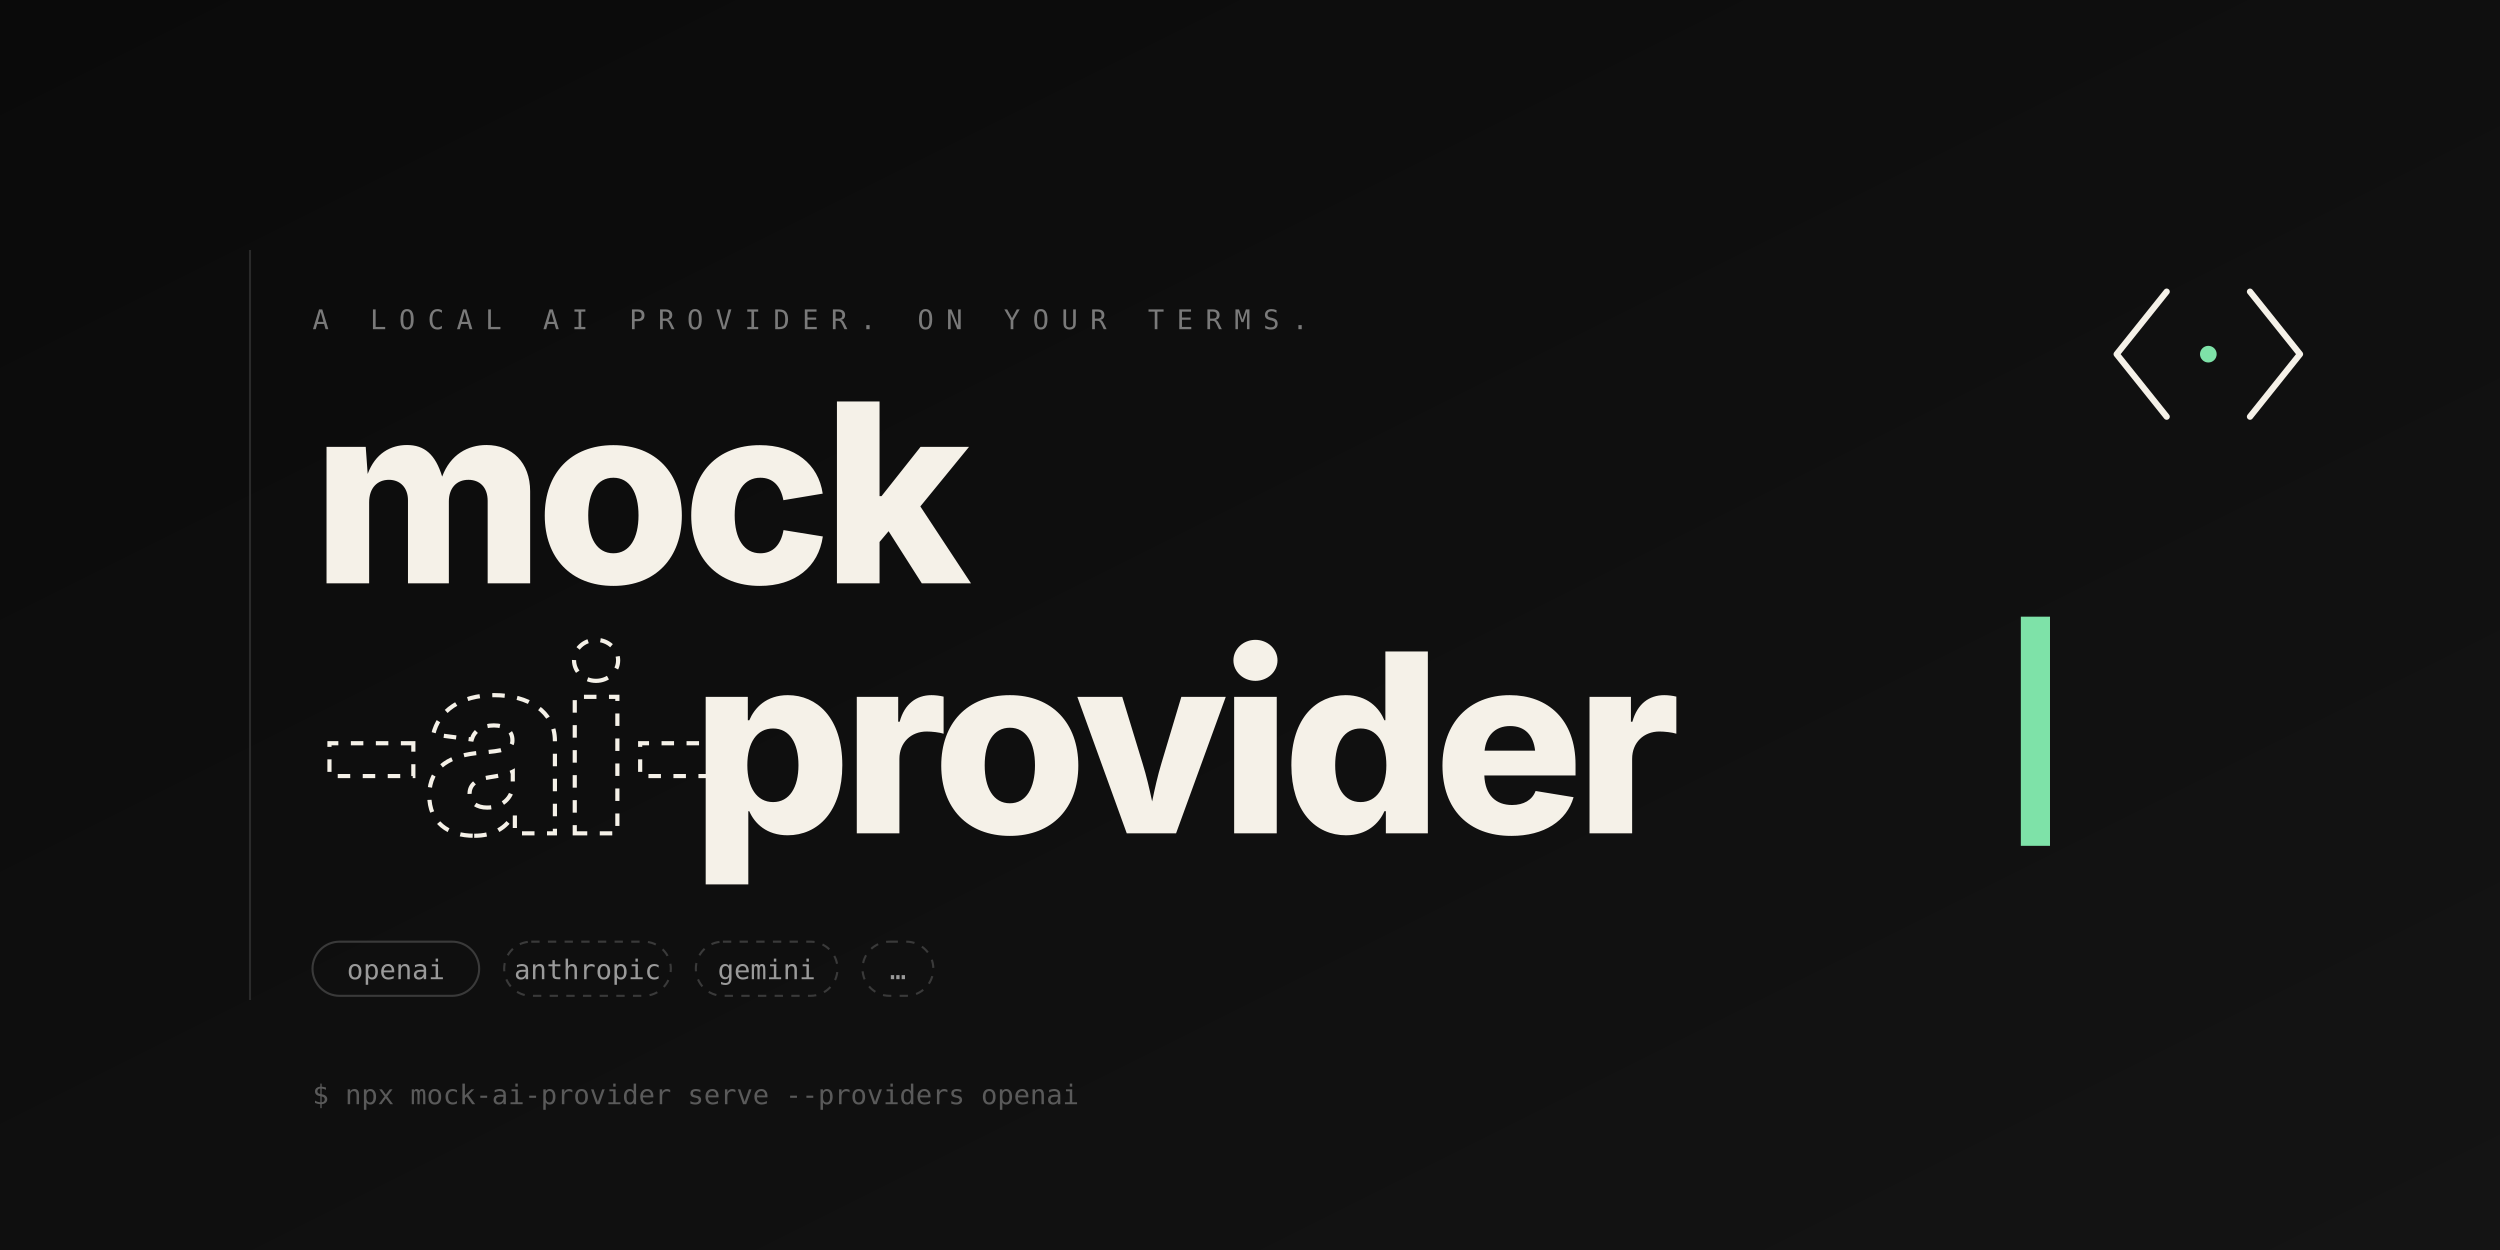
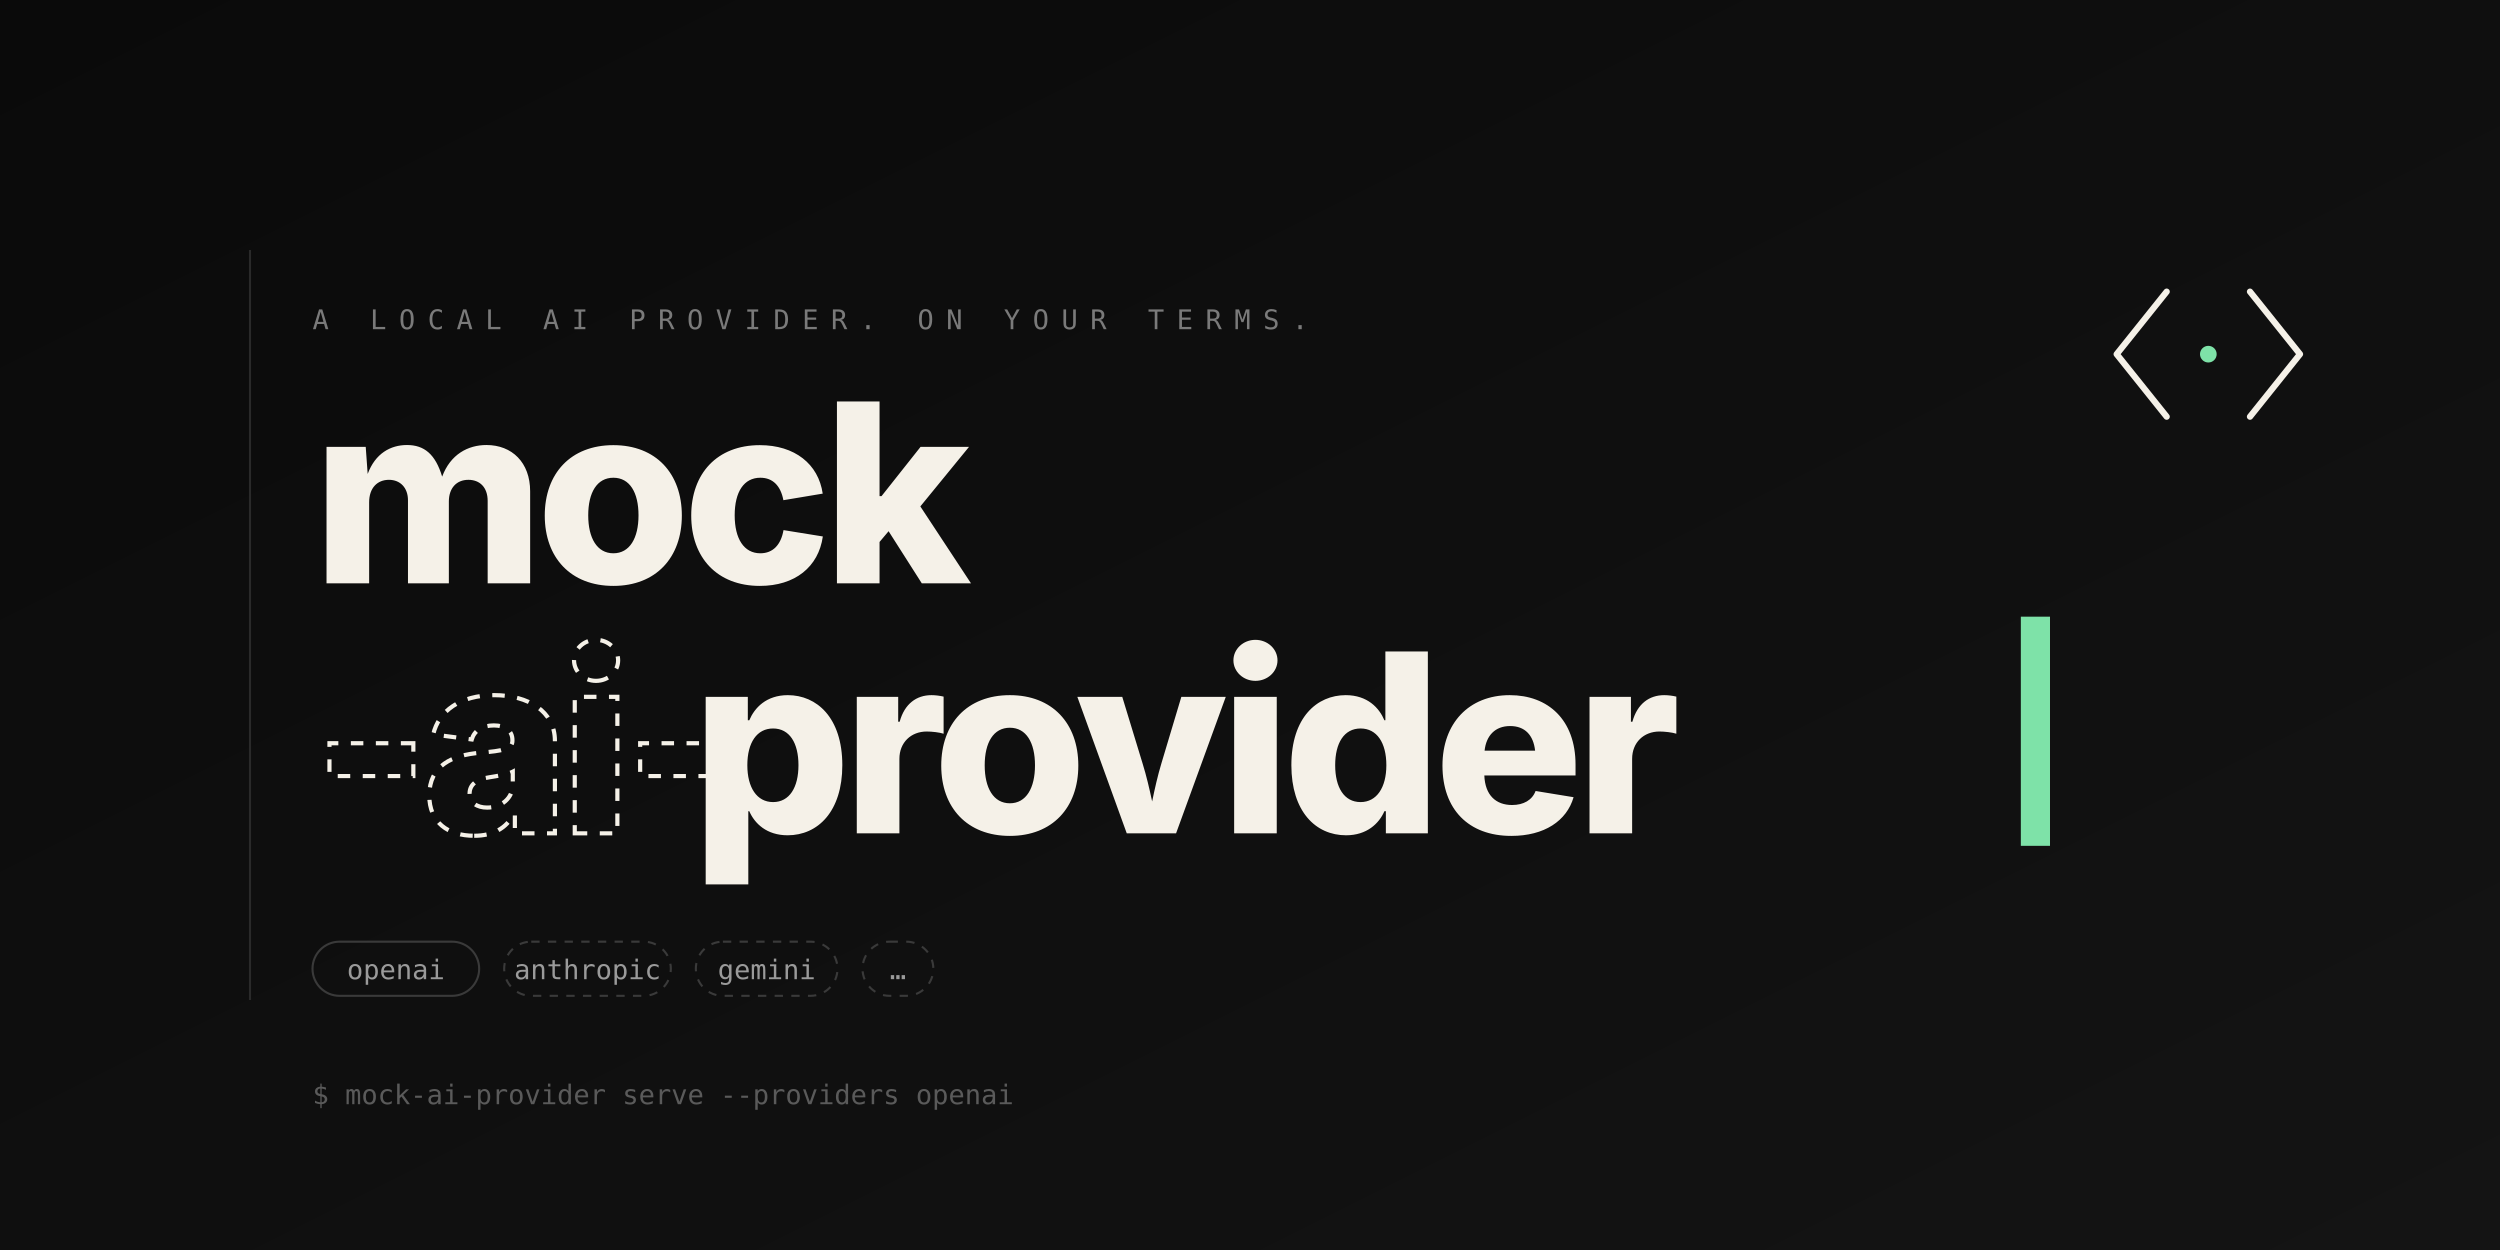
<svg xmlns="http://www.w3.org/2000/svg" viewBox="0 0 1200 600" role="img" aria-label="mock-ai-provider wordmark">
  <defs>
    <linearGradient id="bg" x1="0" y1="0" x2="1" y2="1">
      <stop offset="0" stop-color="#0a0a0a" />
      <stop offset="1" stop-color="#141414" />
    </linearGradient>
  </defs>
  <rect width="1200" height="600" fill="url(#bg)" />
  <line x1="120" y1="120" x2="120" y2="480" stroke="#2a2a2a" stroke-width="1" />
  <text x="150" y="158" font-family="ui-monospace, SFMono-Regular, Menlo, monospace" font-size="13" fill="#7a7a7a" letter-spacing="6">A LOCAL AI PROVIDER. ON YOUR TERMS.</text>
  <g font-family="Inter, system-ui, -apple-system, Segoe UI, sans-serif" font-weight="800" letter-spacing="-4">
    <text x="150" y="280" font-size="120" fill="#f5f1e8">mock</text>
    <text x="150" y="400" font-size="120" fill="none" stroke="#f5f1e8" stroke-width="2" stroke-dasharray="6 6">-ai-</text>
    <text x="332" y="400" font-size="120" fill="#f5f1e8">provider</text>
  </g>
  <rect x="970" y="296" width="14" height="110" fill="#7ee2a8">
    <animate attributeName="opacity" values="1;1;0;0" dur="1s" repeatCount="indefinite" />
  </rect>
  <g transform="translate(150,470)" font-family="ui-monospace, monospace" font-size="13">
    <g fill="#9a9a9a">
      <rect x="0" y="-18" width="80" height="26" rx="13" fill="none" stroke="#3a3a3a" />
      <text x="40" y="0" text-anchor="middle">openai</text>
      <rect x="92" y="-18" width="80" height="26" rx="13" fill="none" stroke="#3a3a3a" stroke-dasharray="4 4" />
      <text x="132" y="0" text-anchor="middle">anthropic</text>
      <rect x="184" y="-18" width="68" height="26" rx="13" fill="none" stroke="#3a3a3a" stroke-dasharray="4 4" />
      <text x="218" y="0" text-anchor="middle">gemini</text>
      <rect x="264" y="-18" width="34" height="26" rx="13" fill="none" stroke="#3a3a3a" stroke-dasharray="4 4" />
      <text x="281" y="0" text-anchor="middle">…</text>
    </g>
-     <text x="0" y="60" fill="#5a5a5a">$ npx mock-ai-provider serve --providers openai</text>
+     <text x="0" y="60" fill="#5a5a5a">$ mock-ai-provider serve --providers openai</text>
  </g>
  <g transform="translate(1040,140)" stroke="#f5f1e8" stroke-width="3" fill="none" stroke-linecap="round" stroke-linejoin="round">
    <path d="M 0 0 L -24 30 L 0 60" />
    <path d="M 40 0 L 64 30 L 40 60" />
    <circle cx="20" cy="30" r="4" fill="#7ee2a8" stroke="none" />
  </g>
</svg>
